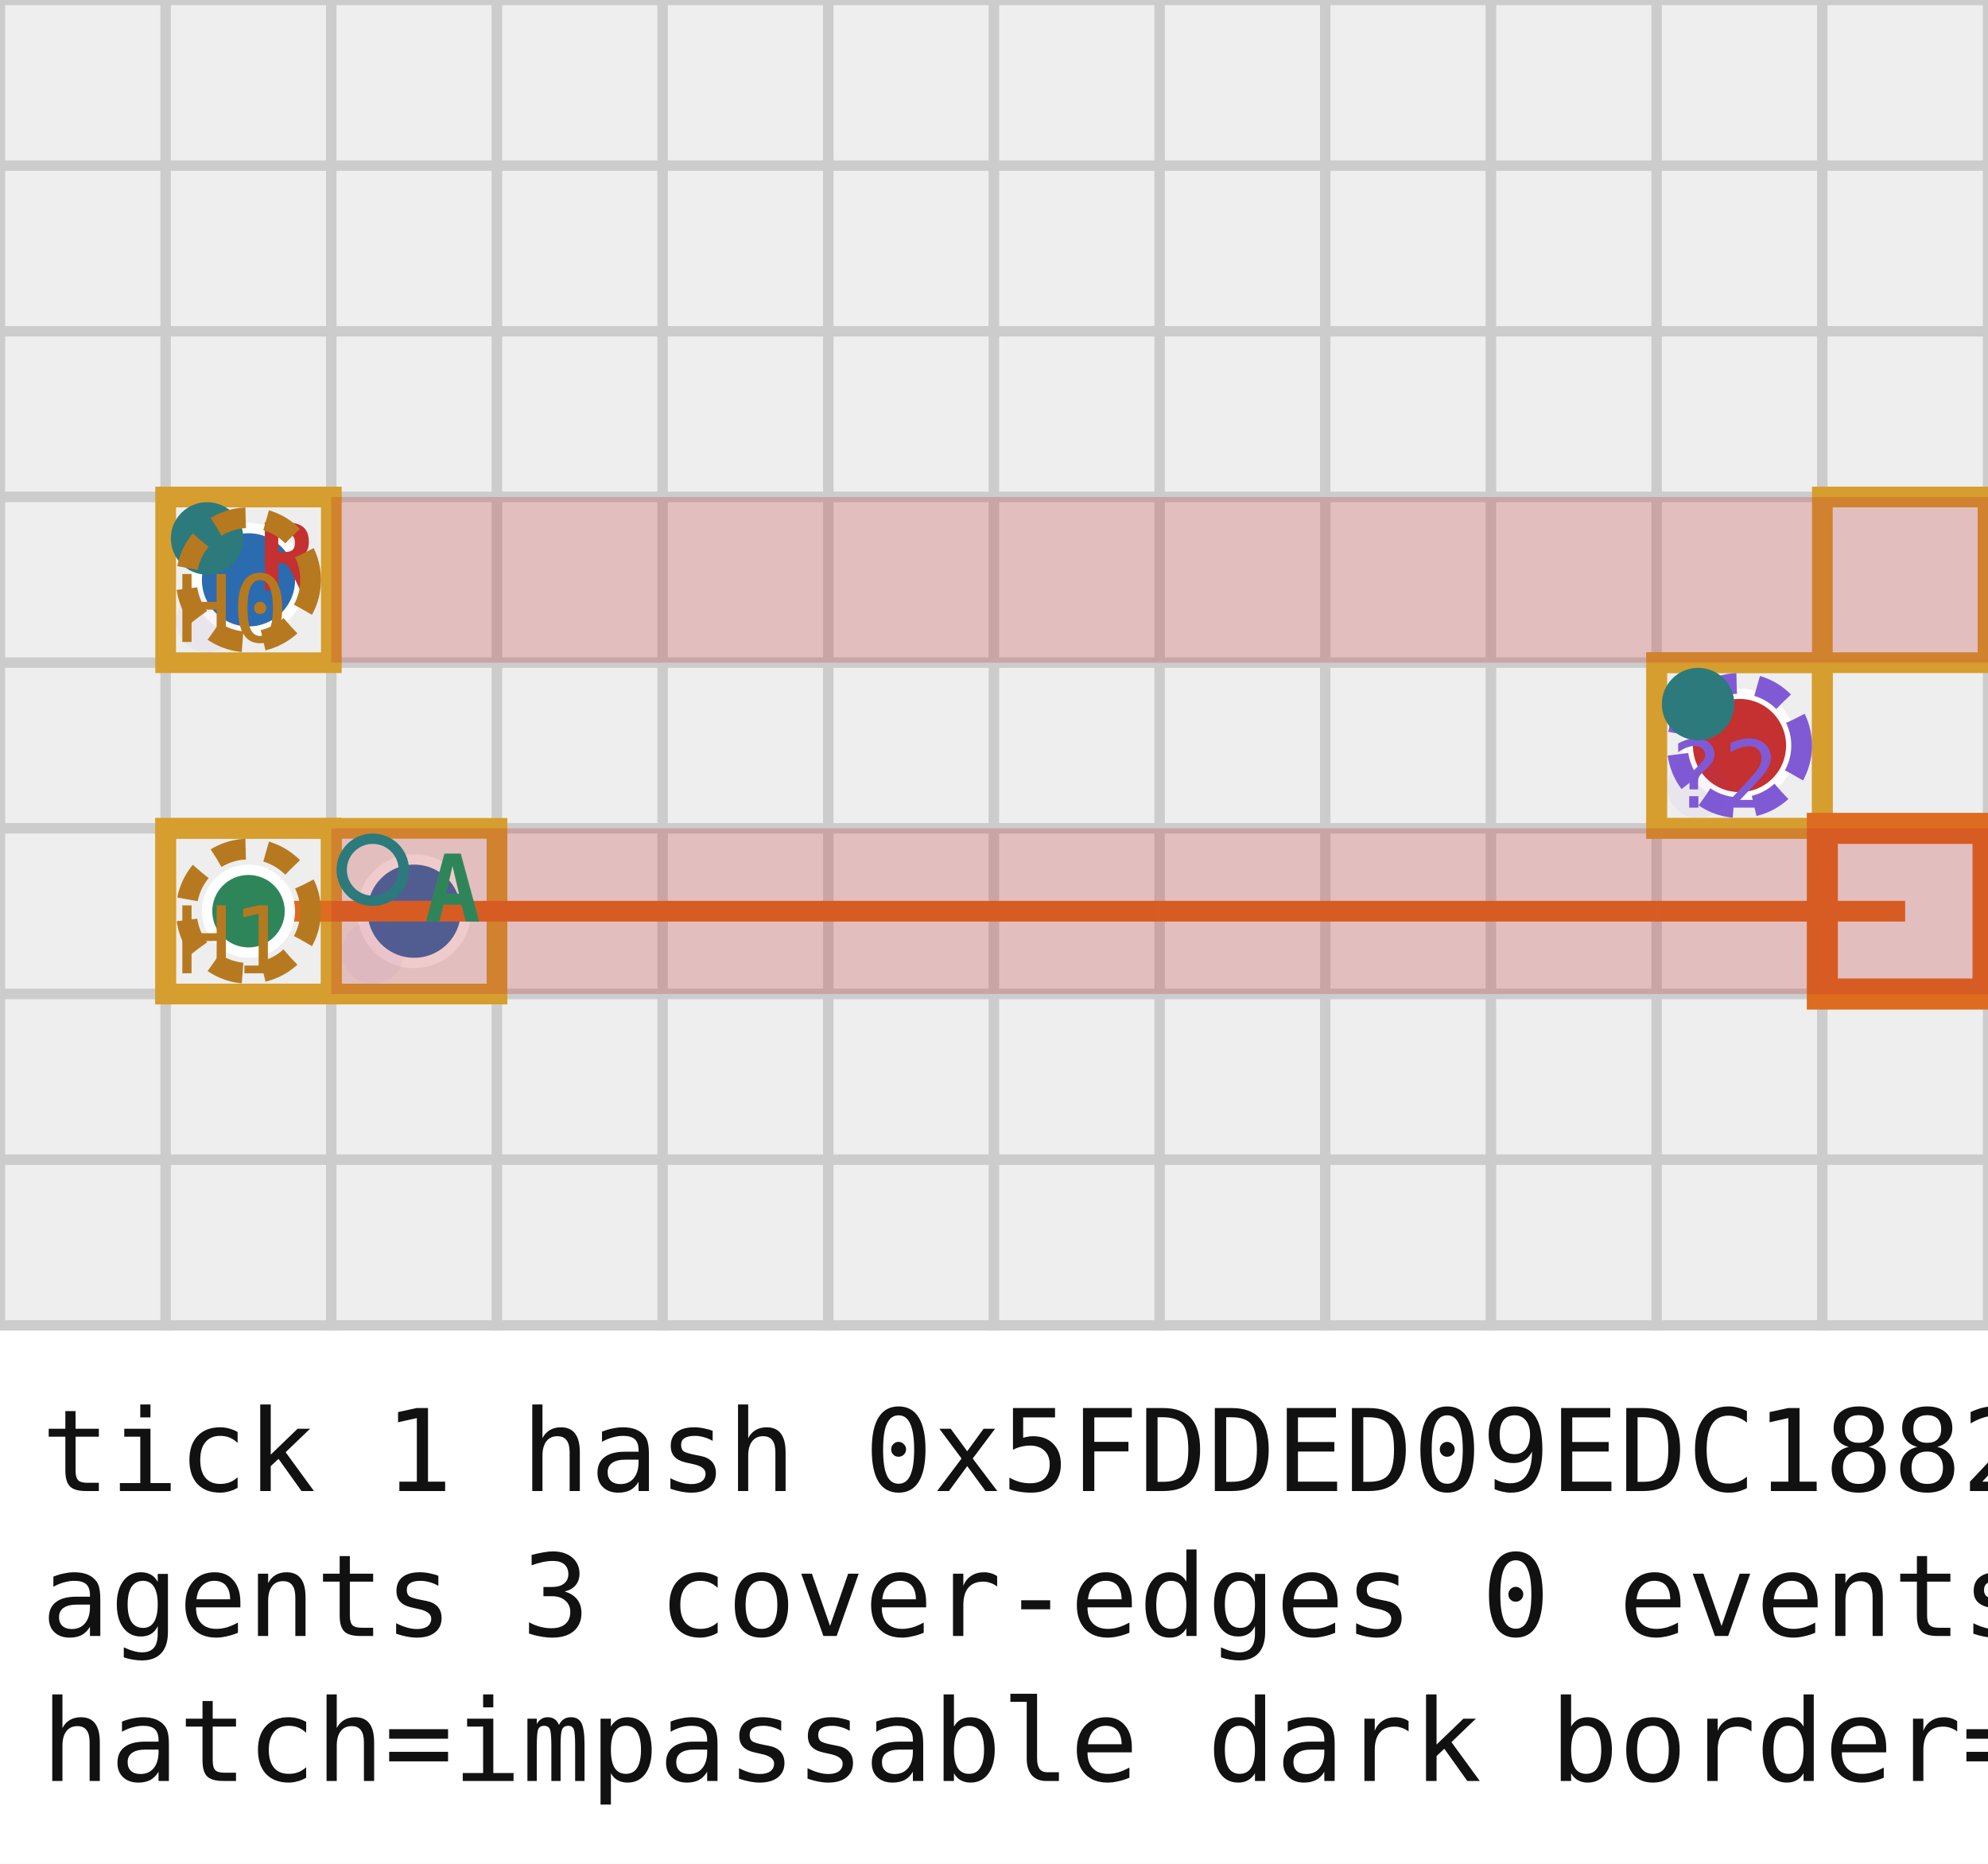
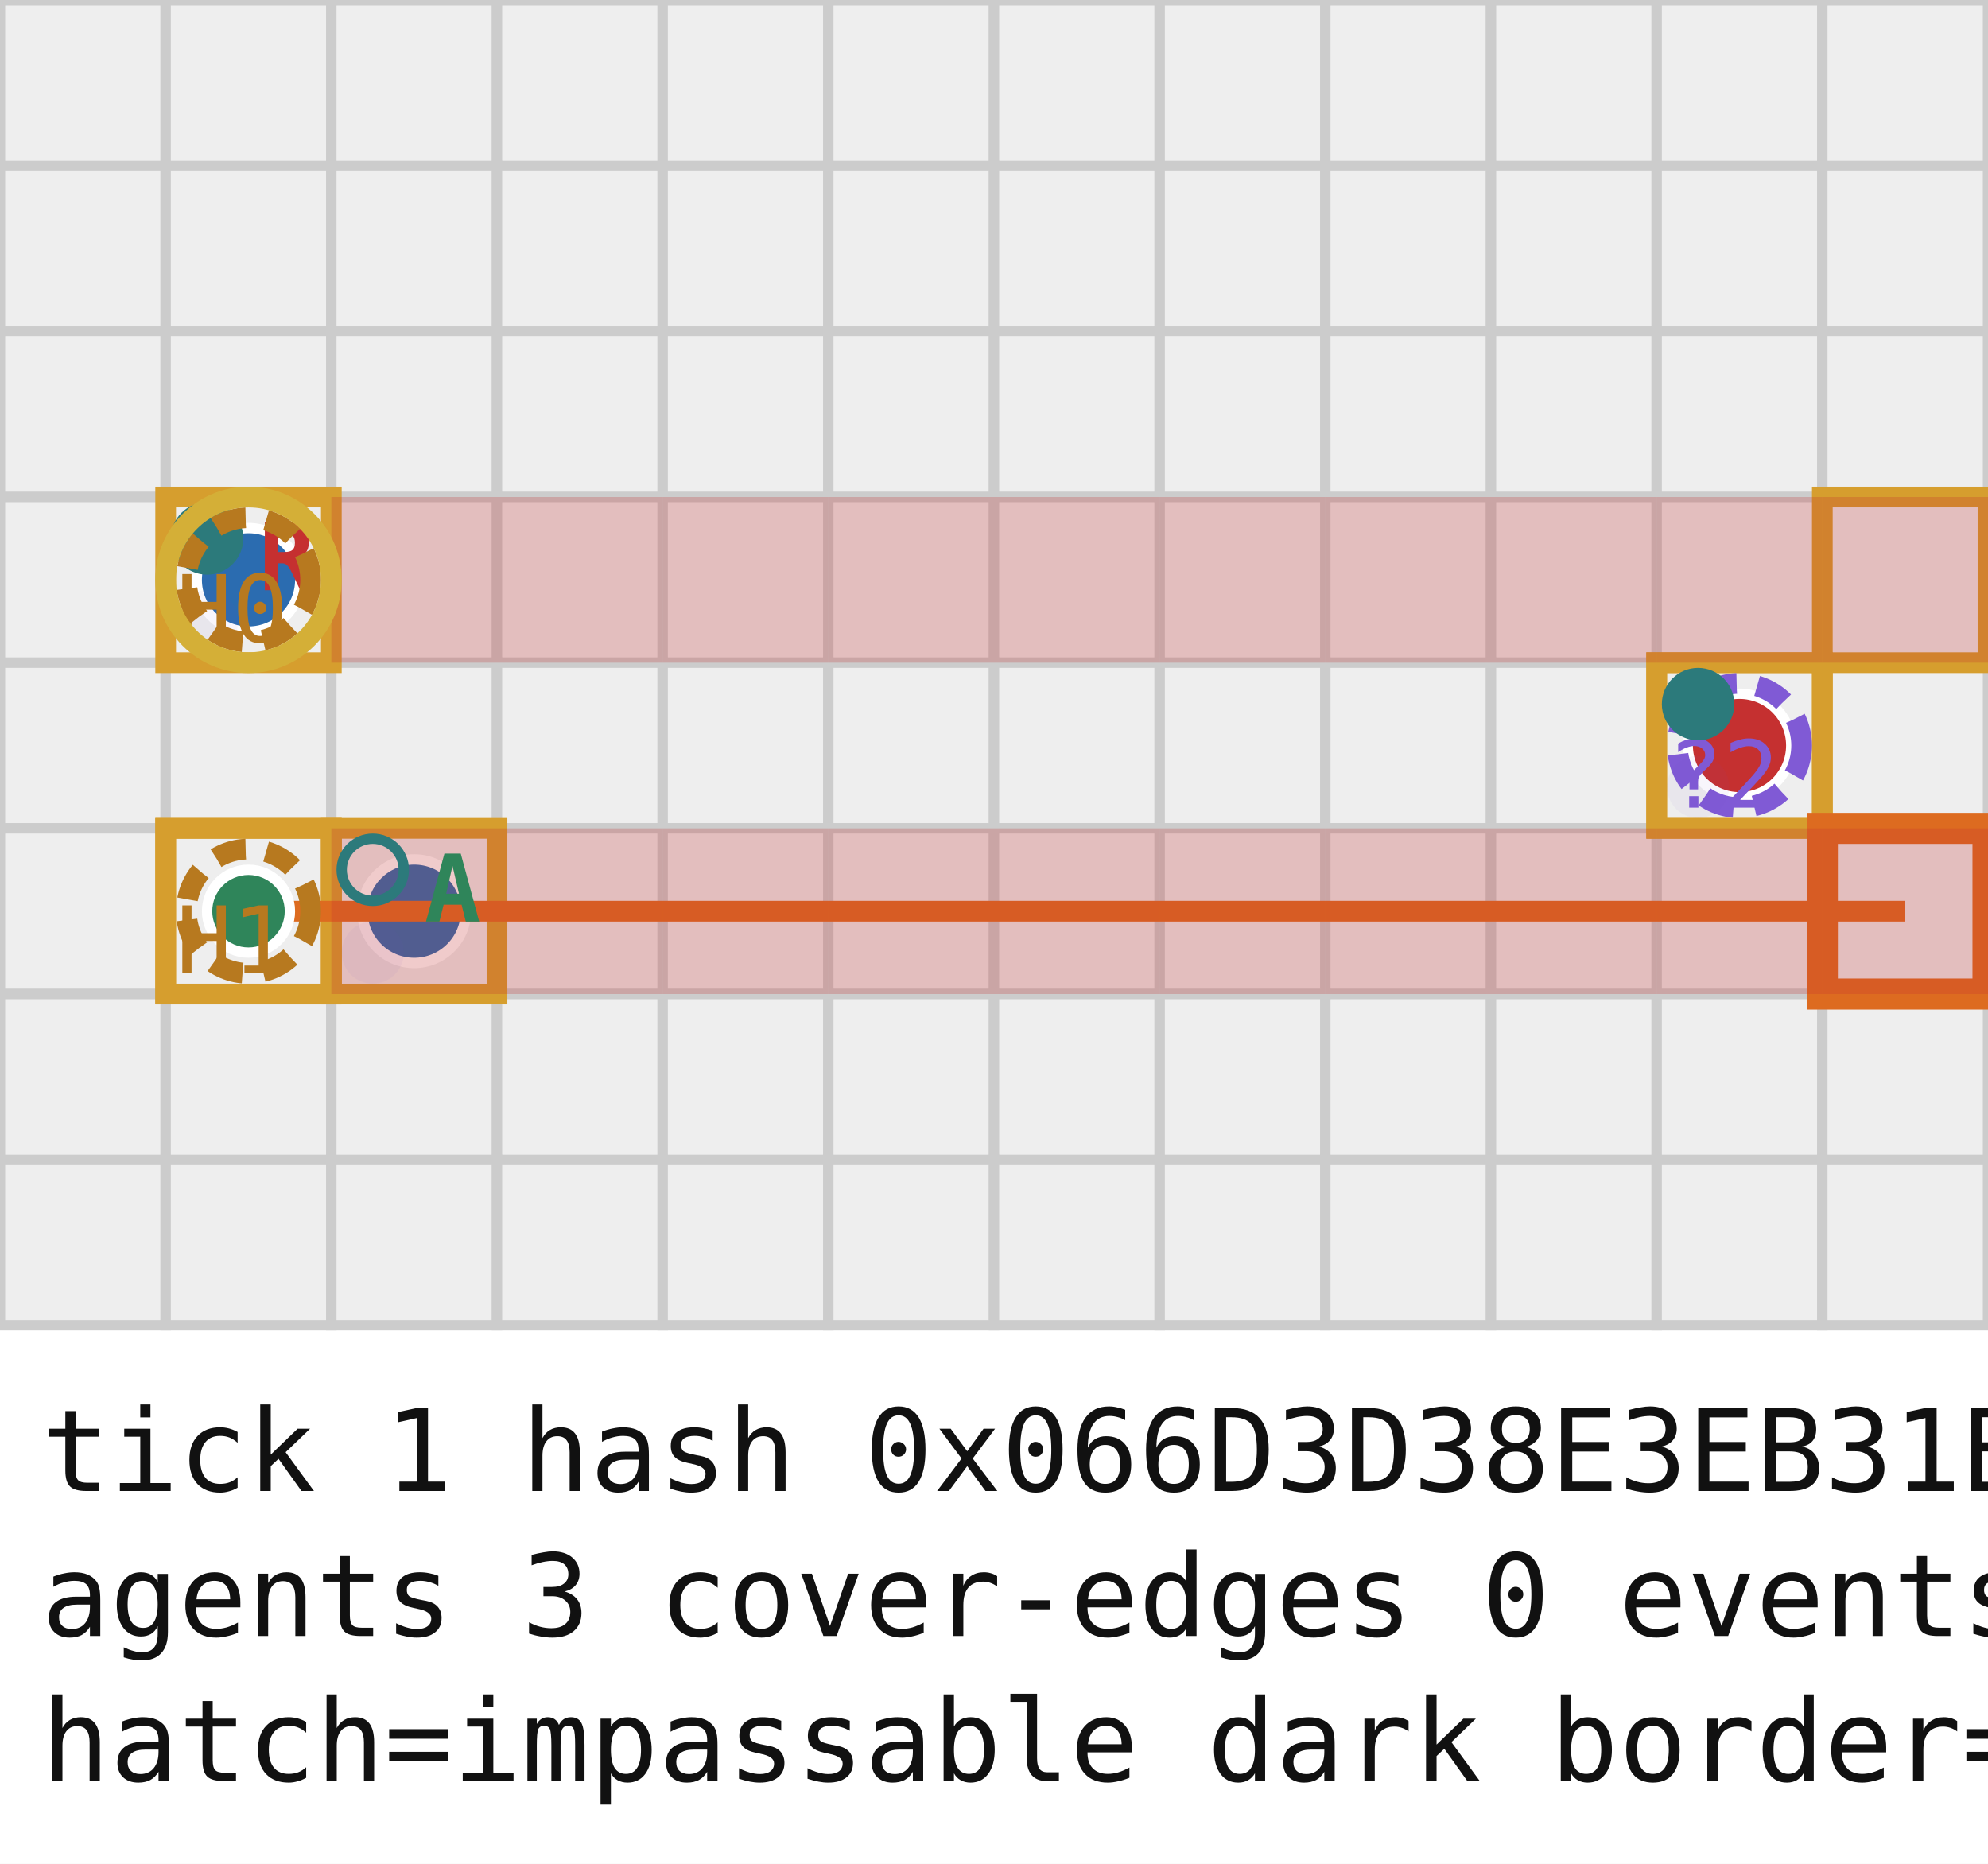
<svg xmlns="http://www.w3.org/2000/svg" width="192" height="180" viewBox="0 0 192 180">
  <defs>
    <pattern id="cw-hatch" width="4" height="4" patternUnits="userSpaceOnUse">
      <path d="M0,4 L4,0" stroke="#8a8a8a" stroke-width="1" />
    </pattern>
  </defs>
  <rect x="0" y="0" width="192" height="180" fill="#ffffff" />
  <rect x="0" y="0" width="16" height="16" fill="rgb(238,238,238)" stroke="#cccccc" stroke-width="1" />
  <rect x="16" y="0" width="16" height="16" fill="rgb(238,238,238)" stroke="#cccccc" stroke-width="1" />
  <rect x="32" y="0" width="16" height="16" fill="rgb(238,238,238)" stroke="#cccccc" stroke-width="1" />
  <rect x="48" y="0" width="16" height="16" fill="rgb(238,238,238)" stroke="#cccccc" stroke-width="1" />
  <rect x="64" y="0" width="16" height="16" fill="rgb(238,238,238)" stroke="#cccccc" stroke-width="1" />
  <rect x="80" y="0" width="16" height="16" fill="rgb(238,238,238)" stroke="#cccccc" stroke-width="1" />
  <rect x="96" y="0" width="16" height="16" fill="rgb(238,238,238)" stroke="#cccccc" stroke-width="1" />
  <rect x="112" y="0" width="16" height="16" fill="rgb(238,238,238)" stroke="#cccccc" stroke-width="1" />
  <rect x="128" y="0" width="16" height="16" fill="rgb(238,238,238)" stroke="#cccccc" stroke-width="1" />
  <rect x="144" y="0" width="16" height="16" fill="rgb(238,238,238)" stroke="#cccccc" stroke-width="1" />
  <rect x="160" y="0" width="16" height="16" fill="rgb(238,238,238)" stroke="#cccccc" stroke-width="1" />
  <rect x="176" y="0" width="16" height="16" fill="rgb(238,238,238)" stroke="#cccccc" stroke-width="1" />
  <rect x="0" y="16" width="16" height="16" fill="rgb(238,238,238)" stroke="#cccccc" stroke-width="1" />
  <rect x="16" y="16" width="16" height="16" fill="rgb(238,238,238)" stroke="#cccccc" stroke-width="1" />
  <rect x="32" y="16" width="16" height="16" fill="rgb(238,238,238)" stroke="#cccccc" stroke-width="1" />
  <rect x="48" y="16" width="16" height="16" fill="rgb(238,238,238)" stroke="#cccccc" stroke-width="1" />
  <rect x="64" y="16" width="16" height="16" fill="rgb(238,238,238)" stroke="#cccccc" stroke-width="1" />
  <rect x="80" y="16" width="16" height="16" fill="rgb(238,238,238)" stroke="#cccccc" stroke-width="1" />
  <rect x="96" y="16" width="16" height="16" fill="rgb(238,238,238)" stroke="#cccccc" stroke-width="1" />
  <rect x="112" y="16" width="16" height="16" fill="rgb(238,238,238)" stroke="#cccccc" stroke-width="1" />
  <rect x="128" y="16" width="16" height="16" fill="rgb(238,238,238)" stroke="#cccccc" stroke-width="1" />
  <rect x="144" y="16" width="16" height="16" fill="rgb(238,238,238)" stroke="#cccccc" stroke-width="1" />
  <rect x="160" y="16" width="16" height="16" fill="rgb(238,238,238)" stroke="#cccccc" stroke-width="1" />
  <rect x="176" y="16" width="16" height="16" fill="rgb(238,238,238)" stroke="#cccccc" stroke-width="1" />
  <rect x="0" y="32" width="16" height="16" fill="rgb(238,238,238)" stroke="#cccccc" stroke-width="1" />
  <rect x="16" y="32" width="16" height="16" fill="rgb(238,238,238)" stroke="#cccccc" stroke-width="1" />
  <rect x="32" y="32" width="16" height="16" fill="rgb(238,238,238)" stroke="#cccccc" stroke-width="1" />
  <rect x="48" y="32" width="16" height="16" fill="rgb(238,238,238)" stroke="#cccccc" stroke-width="1" />
  <rect x="64" y="32" width="16" height="16" fill="rgb(238,238,238)" stroke="#cccccc" stroke-width="1" />
  <rect x="80" y="32" width="16" height="16" fill="rgb(238,238,238)" stroke="#cccccc" stroke-width="1" />
  <rect x="96" y="32" width="16" height="16" fill="rgb(238,238,238)" stroke="#cccccc" stroke-width="1" />
  <rect x="112" y="32" width="16" height="16" fill="rgb(238,238,238)" stroke="#cccccc" stroke-width="1" />
  <rect x="128" y="32" width="16" height="16" fill="rgb(238,238,238)" stroke="#cccccc" stroke-width="1" />
  <rect x="144" y="32" width="16" height="16" fill="rgb(238,238,238)" stroke="#cccccc" stroke-width="1" />
  <rect x="160" y="32" width="16" height="16" fill="rgb(238,238,238)" stroke="#cccccc" stroke-width="1" />
  <rect x="176" y="32" width="16" height="16" fill="rgb(238,238,238)" stroke="#cccccc" stroke-width="1" />
  <rect x="0" y="48" width="16" height="16" fill="rgb(238,238,238)" stroke="#cccccc" stroke-width="1" />
  <rect x="16" y="48" width="16" height="16" fill="rgb(238,238,238)" stroke="#cccccc" stroke-width="1" />
  <rect x="32" y="48" width="16" height="16" fill="rgb(238,238,238)" stroke="#cccccc" stroke-width="1" />
  <rect x="48" y="48" width="16" height="16" fill="rgb(238,238,238)" stroke="#cccccc" stroke-width="1" />
  <rect x="64" y="48" width="16" height="16" fill="rgb(238,238,238)" stroke="#cccccc" stroke-width="1" />
  <rect x="80" y="48" width="16" height="16" fill="rgb(238,238,238)" stroke="#cccccc" stroke-width="1" />
  <rect x="96" y="48" width="16" height="16" fill="rgb(238,238,238)" stroke="#cccccc" stroke-width="1" />
  <rect x="112" y="48" width="16" height="16" fill="rgb(238,238,238)" stroke="#cccccc" stroke-width="1" />
  <rect x="128" y="48" width="16" height="16" fill="rgb(238,238,238)" stroke="#cccccc" stroke-width="1" />
  <rect x="144" y="48" width="16" height="16" fill="rgb(238,238,238)" stroke="#cccccc" stroke-width="1" />
  <rect x="160" y="48" width="16" height="16" fill="rgb(238,238,238)" stroke="#cccccc" stroke-width="1" />
  <rect x="176" y="48" width="16" height="16" fill="rgb(238,238,238)" stroke="#cccccc" stroke-width="1" />
  <rect x="0" y="64" width="16" height="16" fill="rgb(238,238,238)" stroke="#cccccc" stroke-width="1" />
  <rect x="16" y="64" width="16" height="16" fill="rgb(238,238,238)" stroke="#cccccc" stroke-width="1" />
  <rect x="32" y="64" width="16" height="16" fill="rgb(238,238,238)" stroke="#cccccc" stroke-width="1" />
  <rect x="48" y="64" width="16" height="16" fill="rgb(238,238,238)" stroke="#cccccc" stroke-width="1" />
  <rect x="64" y="64" width="16" height="16" fill="rgb(238,238,238)" stroke="#cccccc" stroke-width="1" />
  <rect x="80" y="64" width="16" height="16" fill="rgb(238,238,238)" stroke="#cccccc" stroke-width="1" />
  <rect x="96" y="64" width="16" height="16" fill="rgb(238,238,238)" stroke="#cccccc" stroke-width="1" />
  <rect x="112" y="64" width="16" height="16" fill="rgb(238,238,238)" stroke="#cccccc" stroke-width="1" />
  <rect x="128" y="64" width="16" height="16" fill="rgb(238,238,238)" stroke="#cccccc" stroke-width="1" />
  <rect x="144" y="64" width="16" height="16" fill="rgb(238,238,238)" stroke="#cccccc" stroke-width="1" />
  <rect x="160" y="64" width="16" height="16" fill="rgb(238,238,238)" stroke="#cccccc" stroke-width="1" />
  <rect x="176" y="64" width="16" height="16" fill="rgb(238,238,238)" stroke="#cccccc" stroke-width="1" />
  <rect x="0" y="80" width="16" height="16" fill="rgb(238,238,238)" stroke="#cccccc" stroke-width="1" />
  <rect x="16" y="80" width="16" height="16" fill="rgb(238,238,238)" stroke="#cccccc" stroke-width="1" />
  <rect x="32" y="80" width="16" height="16" fill="rgb(238,238,238)" stroke="#cccccc" stroke-width="1" />
  <rect x="48" y="80" width="16" height="16" fill="rgb(238,238,238)" stroke="#cccccc" stroke-width="1" />
  <rect x="64" y="80" width="16" height="16" fill="rgb(238,238,238)" stroke="#cccccc" stroke-width="1" />
  <rect x="80" y="80" width="16" height="16" fill="rgb(238,238,238)" stroke="#cccccc" stroke-width="1" />
  <rect x="96" y="80" width="16" height="16" fill="rgb(238,238,238)" stroke="#cccccc" stroke-width="1" />
  <rect x="112" y="80" width="16" height="16" fill="rgb(238,238,238)" stroke="#cccccc" stroke-width="1" />
  <rect x="128" y="80" width="16" height="16" fill="rgb(238,238,238)" stroke="#cccccc" stroke-width="1" />
  <rect x="144" y="80" width="16" height="16" fill="rgb(238,238,238)" stroke="#cccccc" stroke-width="1" />
  <rect x="160" y="80" width="16" height="16" fill="rgb(238,238,238)" stroke="#cccccc" stroke-width="1" />
  <rect x="176" y="80" width="16" height="16" fill="rgb(238,238,238)" stroke="#cccccc" stroke-width="1" />
  <rect x="0" y="96" width="16" height="16" fill="rgb(238,238,238)" stroke="#cccccc" stroke-width="1" />
  <rect x="16" y="96" width="16" height="16" fill="rgb(238,238,238)" stroke="#cccccc" stroke-width="1" />
  <rect x="32" y="96" width="16" height="16" fill="rgb(238,238,238)" stroke="#cccccc" stroke-width="1" />
  <rect x="48" y="96" width="16" height="16" fill="rgb(238,238,238)" stroke="#cccccc" stroke-width="1" />
  <rect x="64" y="96" width="16" height="16" fill="rgb(238,238,238)" stroke="#cccccc" stroke-width="1" />
  <rect x="80" y="96" width="16" height="16" fill="rgb(238,238,238)" stroke="#cccccc" stroke-width="1" />
  <rect x="96" y="96" width="16" height="16" fill="rgb(238,238,238)" stroke="#cccccc" stroke-width="1" />
  <rect x="112" y="96" width="16" height="16" fill="rgb(238,238,238)" stroke="#cccccc" stroke-width="1" />
  <rect x="128" y="96" width="16" height="16" fill="rgb(238,238,238)" stroke="#cccccc" stroke-width="1" />
  <rect x="144" y="96" width="16" height="16" fill="rgb(238,238,238)" stroke="#cccccc" stroke-width="1" />
  <rect x="160" y="96" width="16" height="16" fill="rgb(238,238,238)" stroke="#cccccc" stroke-width="1" />
  <rect x="176" y="96" width="16" height="16" fill="rgb(238,238,238)" stroke="#cccccc" stroke-width="1" />
  <rect x="0" y="112" width="16" height="16" fill="rgb(238,238,238)" stroke="#cccccc" stroke-width="1" />
  <rect x="16" y="112" width="16" height="16" fill="rgb(238,238,238)" stroke="#cccccc" stroke-width="1" />
  <rect x="32" y="112" width="16" height="16" fill="rgb(238,238,238)" stroke="#cccccc" stroke-width="1" />
  <rect x="48" y="112" width="16" height="16" fill="rgb(238,238,238)" stroke="#cccccc" stroke-width="1" />
  <rect x="64" y="112" width="16" height="16" fill="rgb(238,238,238)" stroke="#cccccc" stroke-width="1" />
  <rect x="80" y="112" width="16" height="16" fill="rgb(238,238,238)" stroke="#cccccc" stroke-width="1" />
  <rect x="96" y="112" width="16" height="16" fill="rgb(238,238,238)" stroke="#cccccc" stroke-width="1" />
  <rect x="112" y="112" width="16" height="16" fill="rgb(238,238,238)" stroke="#cccccc" stroke-width="1" />
  <rect x="128" y="112" width="16" height="16" fill="rgb(238,238,238)" stroke="#cccccc" stroke-width="1" />
  <rect x="144" y="112" width="16" height="16" fill="rgb(238,238,238)" stroke="#cccccc" stroke-width="1" />
  <rect x="160" y="112" width="16" height="16" fill="rgb(238,238,238)" stroke="#cccccc" stroke-width="1" />
  <rect x="176" y="112" width="16" height="16" fill="rgb(238,238,238)" stroke="#cccccc" stroke-width="1" />
  <rect x="176" y="48" width="16" height="16" fill="none" stroke="#d69e2e" stroke-width="2" />
  <rect x="176" y="80" width="16" height="16" fill="none" stroke="#d69e2e" stroke-width="2" />
  <rect x="160" y="64" width="16" height="16" fill="none" stroke="#d69e2e" stroke-width="2" />
  <rect x="160" y="64" width="16" height="16" fill="none" stroke="#d69e2e" stroke-width="2" />
  <rect x="16" y="48" width="16" height="16" fill="none" stroke="#d69e2e" stroke-width="2" />
  <rect x="16" y="80" width="16" height="16" fill="none" stroke="#d69e2e" stroke-width="2" />
  <rect x="176" y="80" width="16" height="16" fill="none" stroke="#d69e2e" stroke-width="2" />
  <rect x="16" y="80" width="16" height="16" fill="none" stroke="#d69e2e" stroke-width="2" />
  <rect x="32" y="80" width="16" height="16" fill="none" stroke="#d69e2e" stroke-width="2" />
  <circle cx="24" cy="56" r="5" fill="#2b6cb0" stroke="#ffffff" stroke-width="1" />
  <line x1="40" y1="88" x2="184" y2="88" stroke="#2b6cb0" stroke-width="1" stroke-dasharray="3,2" />
  <circle cx="40" cy="88" r="5" fill="#2b6cb0" stroke="#ffffff" stroke-width="1" />
  <circle cx="168" cy="72" r="5" fill="#c53030" stroke="#ffffff" stroke-width="1" />
  <polyline points="24,88 40,88 56,88 72,88 88,88 104,88 120,88 136,88 152,88 168,88 184,88" fill="none" stroke="#dd6b20" stroke-width="2" />
  <circle cx="24" cy="88" r="4" fill="#2f855a" stroke="#ffffff" stroke-width="1" />
  <rect x="176" y="80" width="16" height="16" fill="none" stroke="#dd6b20" stroke-width="3" />
  <circle cx="168" cy="72" r="6" fill="none" stroke="#805ad5" stroke-width="2" stroke-dasharray="3,2" />
  <text x="161" y="78" font-family="monospace" font-size="9" fill="#805ad5">?2</text>
  <rect x="32" y="48" width="16" height="16" fill="#c53030" fill-opacity="0.25" />
  <rect x="48" y="48" width="16" height="16" fill="#c53030" fill-opacity="0.25" />
  <rect x="64" y="48" width="16" height="16" fill="#c53030" fill-opacity="0.25" />
  <rect x="80" y="48" width="16" height="16" fill="#c53030" fill-opacity="0.25" />
  <rect x="96" y="48" width="16" height="16" fill="#c53030" fill-opacity="0.25" />
  <rect x="112" y="48" width="16" height="16" fill="#c53030" fill-opacity="0.25" />
  <rect x="128" y="48" width="16" height="16" fill="#c53030" fill-opacity="0.25" />
  <rect x="144" y="48" width="16" height="16" fill="#c53030" fill-opacity="0.25" />
  <rect x="160" y="48" width="16" height="16" fill="#c53030" fill-opacity="0.25" />
  <rect x="176" y="48" width="16" height="16" fill="#c53030" fill-opacity="0.25" />
  <text x="25" y="57" font-family="monospace" font-size="9" font-weight="bold" fill="#c53030">R</text>
  <rect x="32" y="80" width="16" height="16" fill="#c53030" fill-opacity="0.25" />
  <rect x="48" y="80" width="16" height="16" fill="#c53030" fill-opacity="0.25" />
  <rect x="64" y="80" width="16" height="16" fill="#c53030" fill-opacity="0.25" />
  <rect x="80" y="80" width="16" height="16" fill="#c53030" fill-opacity="0.25" />
  <rect x="96" y="80" width="16" height="16" fill="#c53030" fill-opacity="0.25" />
  <rect x="112" y="80" width="16" height="16" fill="#c53030" fill-opacity="0.25" />
  <rect x="128" y="80" width="16" height="16" fill="#c53030" fill-opacity="0.25" />
  <rect x="144" y="80" width="16" height="16" fill="#c53030" fill-opacity="0.25" />
  <rect x="160" y="80" width="16" height="16" fill="#c53030" fill-opacity="0.25" />
  <rect x="176" y="80" width="16" height="16" fill="#c53030" fill-opacity="0.25" />
  <text x="41" y="89" font-family="monospace" font-size="9" font-weight="bold" fill="#2f855a">A</text>
  <circle cx="20" cy="52" r="3" fill="#2c7a7b" stroke="#2c7a7b" stroke-width="1" />
  <circle cx="36" cy="84" r="3" fill="none" stroke="#2c7a7b" stroke-width="1" />
  <circle cx="164" cy="68" r="3" fill="#2c7a7b" stroke="#2c7a7b" stroke-width="1" />
  <circle cx="20" cy="60" r="3" fill="#6b46c1" fill-opacity="0.05" />
  <circle cx="36" cy="92" r="3" fill="#6b46c1" fill-opacity="0.05" />
  <circle cx="164" cy="76" r="3" fill="#6b46c1" fill-opacity="0.05" />
  <circle cx="24" cy="56" r="6" fill="none" stroke="#b7791f" stroke-width="2" stroke-dasharray="3,2" />
  <text x="17" y="62" font-family="monospace" font-size="9" fill="#b7791f">H0</text>
  <circle cx="24" cy="88" r="6" fill="none" stroke="#b7791f" stroke-width="2" stroke-dasharray="3,2" />
  <text x="17" y="94" font-family="monospace" font-size="9" fill="#b7791f">H1</text>
-   <text x="4" y="144" font-family="monospace" font-size="11" fill="#111111">tick 1  hash 0x5FDDED09EDC18826  draws 0</text>
+   <circle cx="24" cy="56" r="8" fill="none" stroke="#d4af37" stroke-width="2" />
+   <text x="4" y="144" font-family="monospace" font-size="11" fill="#111111">tick 1  hash 0x066D3D38E3EB31BE  draws 0</text>
  <text x="4" y="158" font-family="monospace" font-size="11" fill="#111111">agents 3  cover-edges 0  events 10</text>
  <text x="4" y="172" font-family="monospace" font-size="11" fill="#111111">hatch=impassable  dark border=opaque  darker fill=higher elevation  triangle=cover  circle=agent</text>
</svg>
